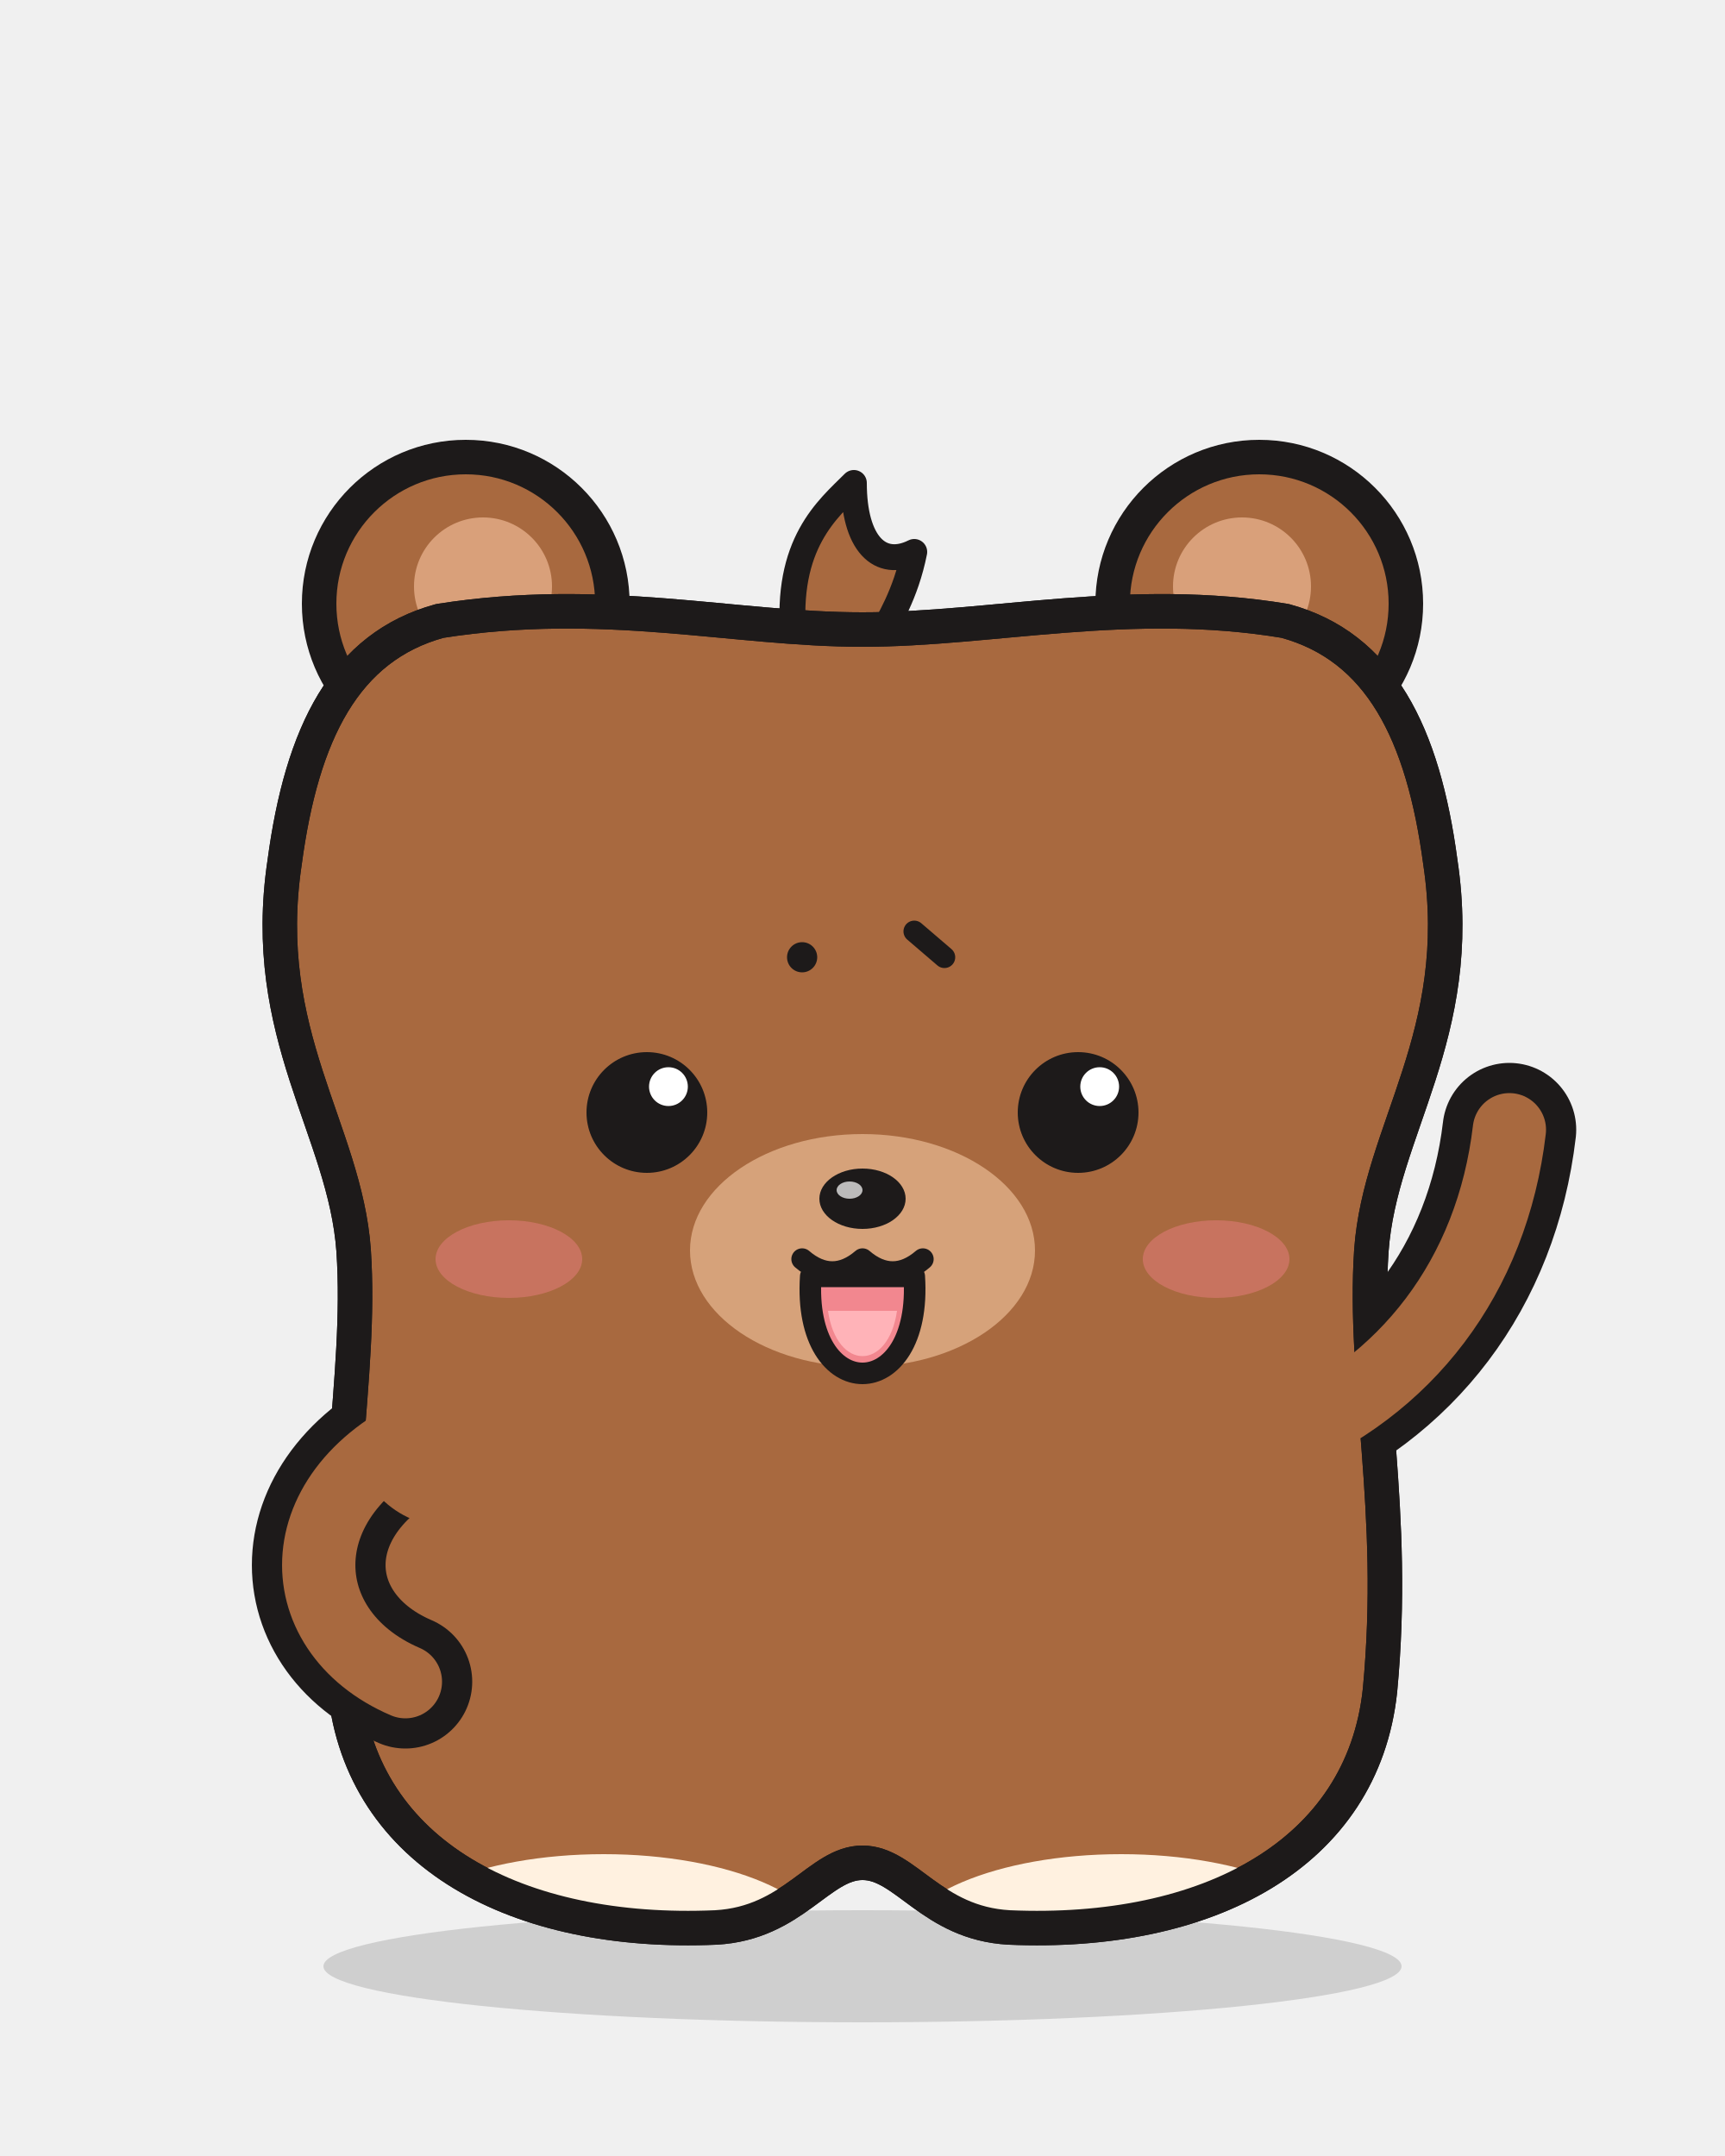
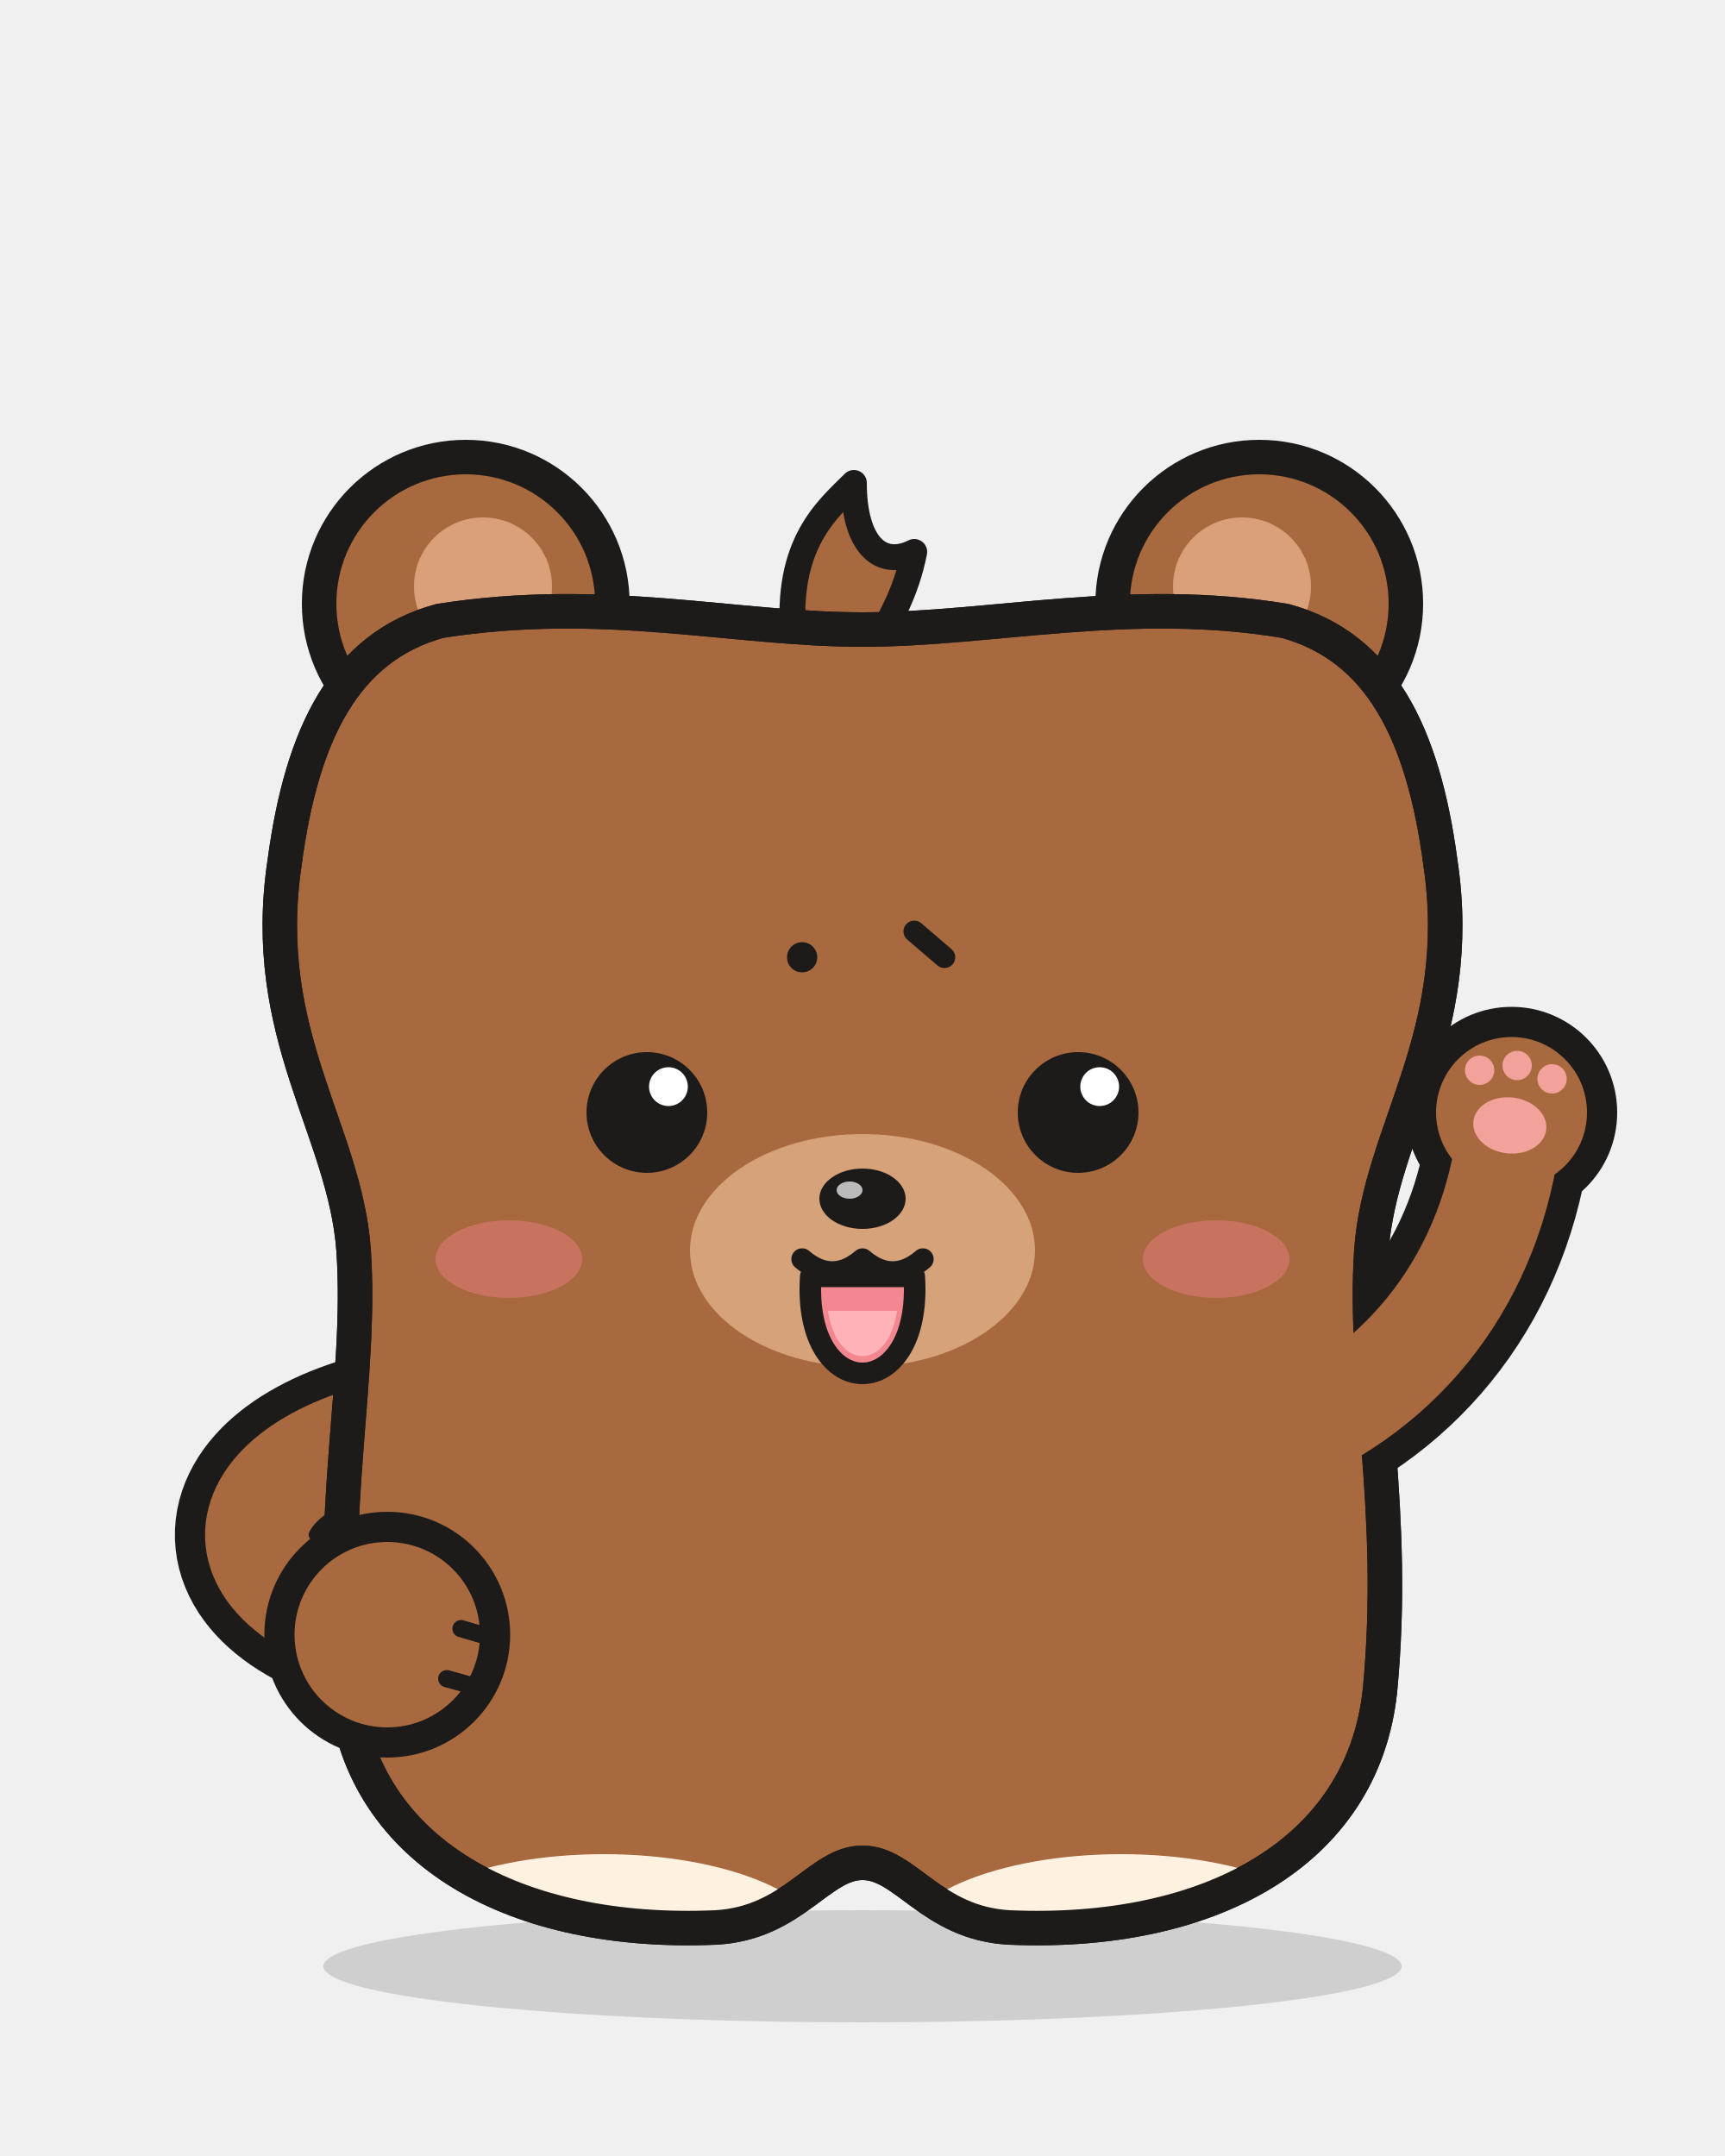
<svg xmlns="http://www.w3.org/2000/svg" viewBox="0 0 400 500" width="400" height="500" data-character="cocoa">
  <defs>
    <clipPath id="cocoa-clip">
      <path d="M200,432 C190,432 184,446 166,447 C120,449 84,430 80,392 C76,350 84,320 82,290 C80,262 60,240 66,200 C70,170 80,150 102,144 C140,138 170,146 200,146 C230,146 262,138 298,144 C320,150 330,170 334,200 C340,240 320,262 318,290 C316,320 324,350 320,392 C316,430 280,449 234,447 C216,446 210,432 200,432 Z" />
    </clipPath>
    <mask id="cocoa-arm-left-m" maskUnits="userSpaceOnUse" x="0" y="0" width="400" height="500">
      <rect width="400" height="500" fill="#fff" />
-       <circle cx="104" cy="332" r="22" fill="#000" clip-path="url(#cocoa-clip)" />
+       <circle cx="104" cy="332" r="400" fill="#000" clip-path="url(#cocoa-clip)" />
    </mask>
    <mask id="cocoa-arm-right-m" maskUnits="userSpaceOnUse" x="0" y="0" width="400" height="500">
      <rect width="400" height="500" fill="#fff" />
-       <circle cx="296" cy="332" r="40" fill="#000" clip-path="url(#cocoa-clip)" />
+       <circle cx="296" cy="332" r="400" fill="#000" clip-path="url(#cocoa-clip)" />
    </mask>
  </defs>
  <g id="shadow" class="L-shadow">
    <ellipse cx="200" cy="456" rx="125" ry="13" fill="#000" opacity=".14" />
  </g>
  <g id="ear-left" class="L-ear-left" data-pivot="112 160">
    <circle cx="108" cy="140" r="34" fill="#a8693f" stroke="#1d1a1a" stroke-width="8" stroke-linejoin="round" stroke-linecap="round" />
    <circle cx="112" cy="136" r="16" fill="#d9a07a" />
  </g>
  <g id="ear-right" class="L-ear-right" data-pivot="288 160">
    <circle cx="292" cy="140" r="34" fill="#a8693f" stroke="#1d1a1a" stroke-width="8" stroke-linejoin="round" stroke-linecap="round" />
    <circle cx="288" cy="136" r="16" fill="#d9a07a" />
  </g>
  <g id="tuft" class="L-tuft" data-pivot="198 146">
    <path d="M184,148 C182,126 192,118 198,112 C198,126 204,132 212,128 C210,138 206,144 204,148" fill="#a8693f" stroke="#1d1a1a" stroke-width="6" stroke-linejoin="round" stroke-linecap="round" />
+   </g>
+   <g id="arm-left" class="L-arm-left" data-pivot="104 332">
+     <path d="M102,330 C54,336 44,366 86,378" fill="none" stroke="#1d1a1a" stroke-width="38" stroke-linecap="round" stroke-linejoin="round" />
+     <path d="M102,330 C54,336 44,366 86,378" fill="none" stroke="#a8693f" stroke-width="24" stroke-linecap="round" stroke-linejoin="round" />
  </g>
  <g id="body" class="L-body" data-pivot="200 440">
    <g id="body-base" class="L-body-base">
      <path d="M200,432 C190,432 184,446 166,447 C120,449 84,430 80,392 C76,350 84,320 82,290 C80,262 60,240 66,200 C70,170 80,150 102,144 C140,138 170,146 200,146 C230,146 262,138 298,144 C320,150 330,170 334,200 C340,240 320,262 318,290 C316,320 324,350 320,392 C316,430 280,449 234,447 C216,446 210,432 200,432 Z" fill="#a8693f" stroke="#1d1a1a" stroke-width="8" stroke-linejoin="round" stroke-linecap="round" />
      <g clip-path="url(#cocoa-clip)">
        <ellipse cx="140" cy="452" rx="52" ry="22" fill="#fff1e0" />
        <ellipse cx="260" cy="452" rx="52" ry="22" fill="#fff1e0" />
      </g>
      <path d="M200,432 C190,432 184,446 166,447 C120,449 84,430 80,392 C76,350 84,320 82,290 C80,262 60,240 66,200 C70,170 80,150 102,144 C140,138 170,146 200,146 C230,146 262,138 298,144 C320,150 330,170 334,200 C340,240 320,262 318,290 C316,320 324,350 320,392 C316,430 280,449 234,447 C216,446 210,432 200,432 Z" fill="none" stroke="#1d1a1a" stroke-width="8" stroke-linejoin="round" />
    </g>
    <g id="muzzle" class="L-muzzle">
      <ellipse cx="200" cy="290" rx="40" ry="27" fill="#d6a27a" />
    </g>
    <g id="brows" class="L-brows" data-pivot="200 220">
      <circle cx="186" cy="222" r="3.5" fill="#1d1a1a" />
      <path d="M212,216 l7,6" fill="none" stroke="#1d1a1a" stroke-width="5" stroke-linecap="round" stroke-linejoin="round" />
    </g>
    <g id="eyes" class="L-eyes" data-pivot="200 258">
      <circle cx="150" cy="258" r="14" fill="#1d1a1a" />
      <circle cx="155" cy="252" r="4.5" fill="#fff" />
      <circle cx="250" cy="258" r="14" fill="#1d1a1a" />
      <circle cx="255" cy="252" r="4.5" fill="#fff" />
    </g>
    <g id="blush" class="L-blush">
      <ellipse cx="118" cy="292" rx="17" ry="9" fill="#f07f86" opacity=".45" />
      <ellipse cx="282" cy="292" rx="17" ry="9" fill="#f07f86" opacity=".45" />
    </g>
    <g id="nose" class="L-nose" data-pivot="200 278">
      <ellipse cx="200" cy="278" rx="10" ry="7" fill="#1d1a1a" />
      <ellipse cx="197" cy="276" rx="3" ry="2" fill="#fff" opacity=".7" />
    </g>
    <g id="mouth-open" class="L-mouth-open" data-pivot="200 304">
      <path d="M186,292 q7,6 14,0 q7,6 14,0" fill="none" stroke="#1d1a1a" stroke-width="5" stroke-linecap="round" stroke-linejoin="round" />
      <path d="M188,296 C186,326 214,326 212,296 Z" fill="#f2878f" stroke="#1d1a1a" stroke-width="5" stroke-linejoin="round" stroke-linecap="round" />
      <path d="M192,304 C194,318 206,318 208,304" fill="#ffb3b8" />
    </g>
    <g id="mouth-closed" class="L-mouth-closed" data-pivot="200 294" style="display:none">
      <path d="M186,292 q7,9 14,0 q7,9 14,0" fill="none" stroke="#1d1a1a" stroke-width="5" stroke-linecap="round" stroke-linejoin="round" />
    </g>
  </g>
-   <g id="arm-left" class="L-arm-left" data-pivot="104 332">
-     <path d="M102,330 C66,344 66,378 94,390" mask="url(#cocoa-arm-left-m)" fill="none" stroke="#1d1a1a" stroke-width="31" stroke-linecap="round" stroke-linejoin="round" />
-     <path d="M102,330 C66,344 66,378 94,390" fill="none" stroke="#a8693f" stroke-width="17" stroke-linecap="round" stroke-linejoin="round" />
+   <g id="paw-left" class="L-paw-left" data-pivot="104 332">
+     <circle cx="89.8" cy="379.1" r="25" fill="#a8693f" stroke="#1d1a1a" stroke-width="7" />
+     <path d="M115.5,380.2 L106.9,377.7" fill="none" stroke="#1d1a1a" stroke-width="4" stroke-linecap="round" stroke-linejoin="round" />
+     <path d="M112.2,391.7 L103.6,389.3" fill="none" stroke="#1d1a1a" stroke-width="4" stroke-linecap="round" stroke-linejoin="round" />
  </g>
  <g id="arm-right" class="L-arm-right" data-pivot="296 332">
-     <path d="M296,334 C326,322 346,296 350,262" mask="url(#cocoa-arm-right-m)" fill="none" stroke="#1d1a1a" stroke-width="31" stroke-linecap="round" stroke-linejoin="round" />
-     <path d="M296,334 C326,322 346,296 350,262" fill="none" stroke="#a8693f" stroke-width="17" stroke-linecap="round" stroke-linejoin="round" />
+     <path d="M296,334 C326,322 346,296 350,262" mask="url(#cocoa-arm-right-m)" fill="none" stroke="#1d1a1a" stroke-width="38" stroke-linecap="round" stroke-linejoin="round" />
+     <circle cx="350.5" cy="258.0" r="21" fill="#a8693f" stroke="#1d1a1a" stroke-width="7" />
+     <path d="M296,334 C326,322 346,296 350,262" fill="none" stroke="#a8693f" stroke-width="24" stroke-linecap="round" stroke-linejoin="round" />
+     <ellipse cx="350.1" cy="261.0" rx="6.5" ry="8.5" transform="rotate(-83.3 350.1 261.0)" fill="#f2a29b" />
+     <circle cx="343.1" cy="248.2" r="3.4" fill="#f2a29b" />
+     <circle cx="351.8" cy="247.1" r="3.4" fill="#f2a29b" />
+     <circle cx="359.9" cy="250.2" r="3.4" fill="#f2a29b" />
  </g>
</svg>
